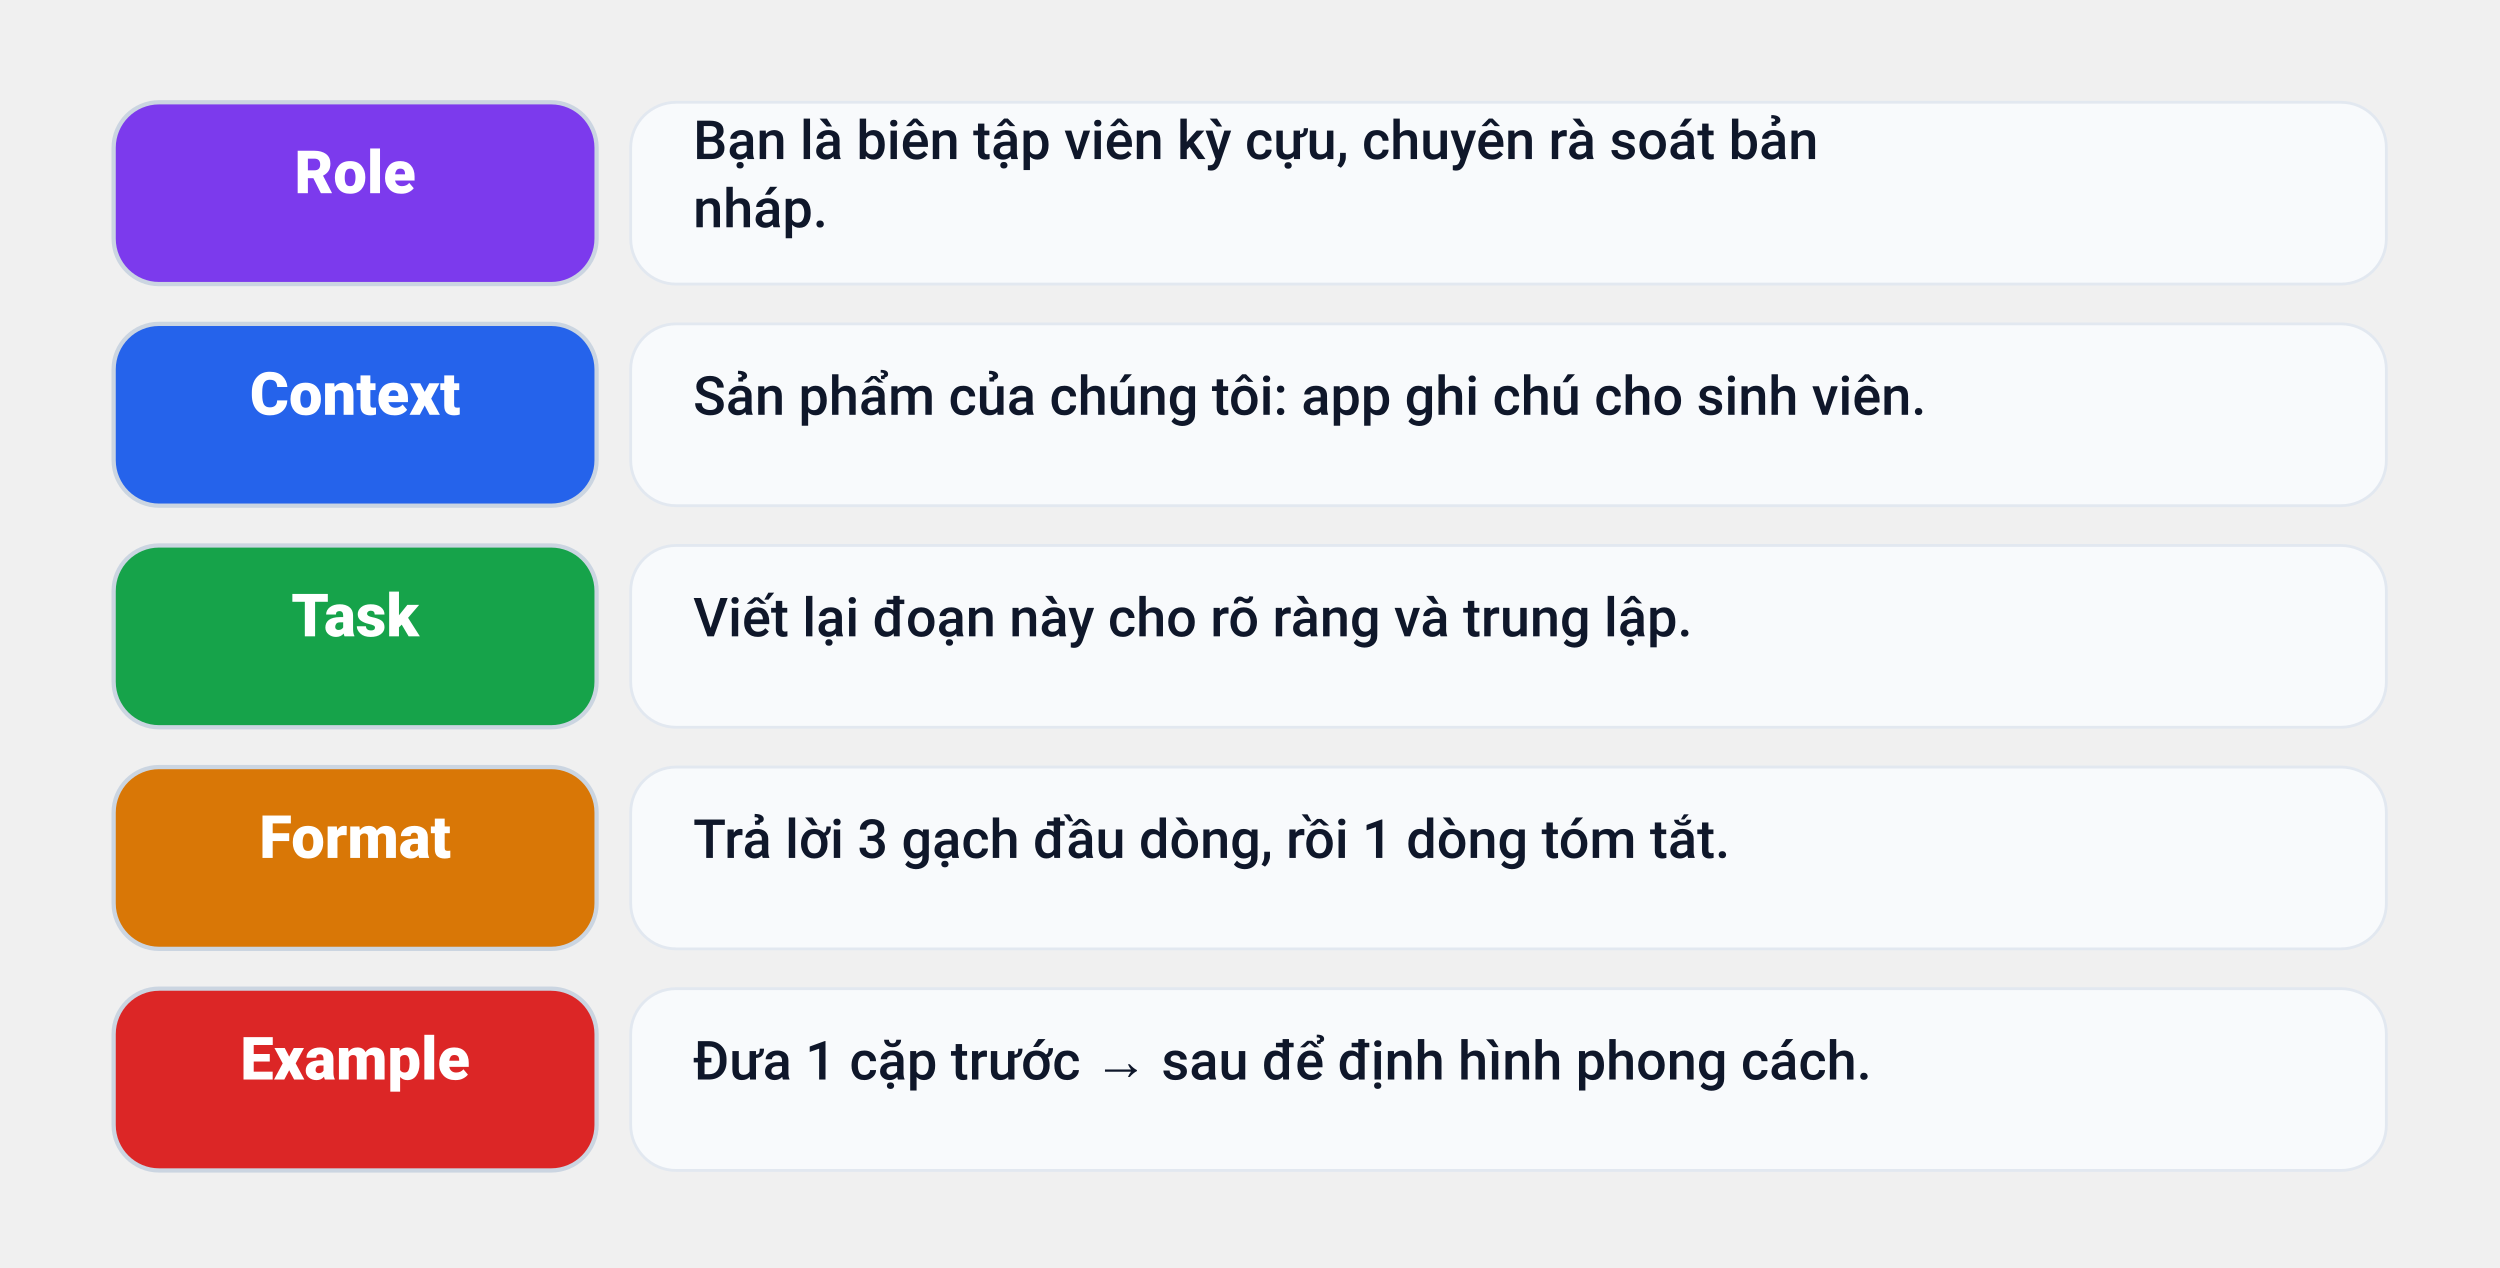
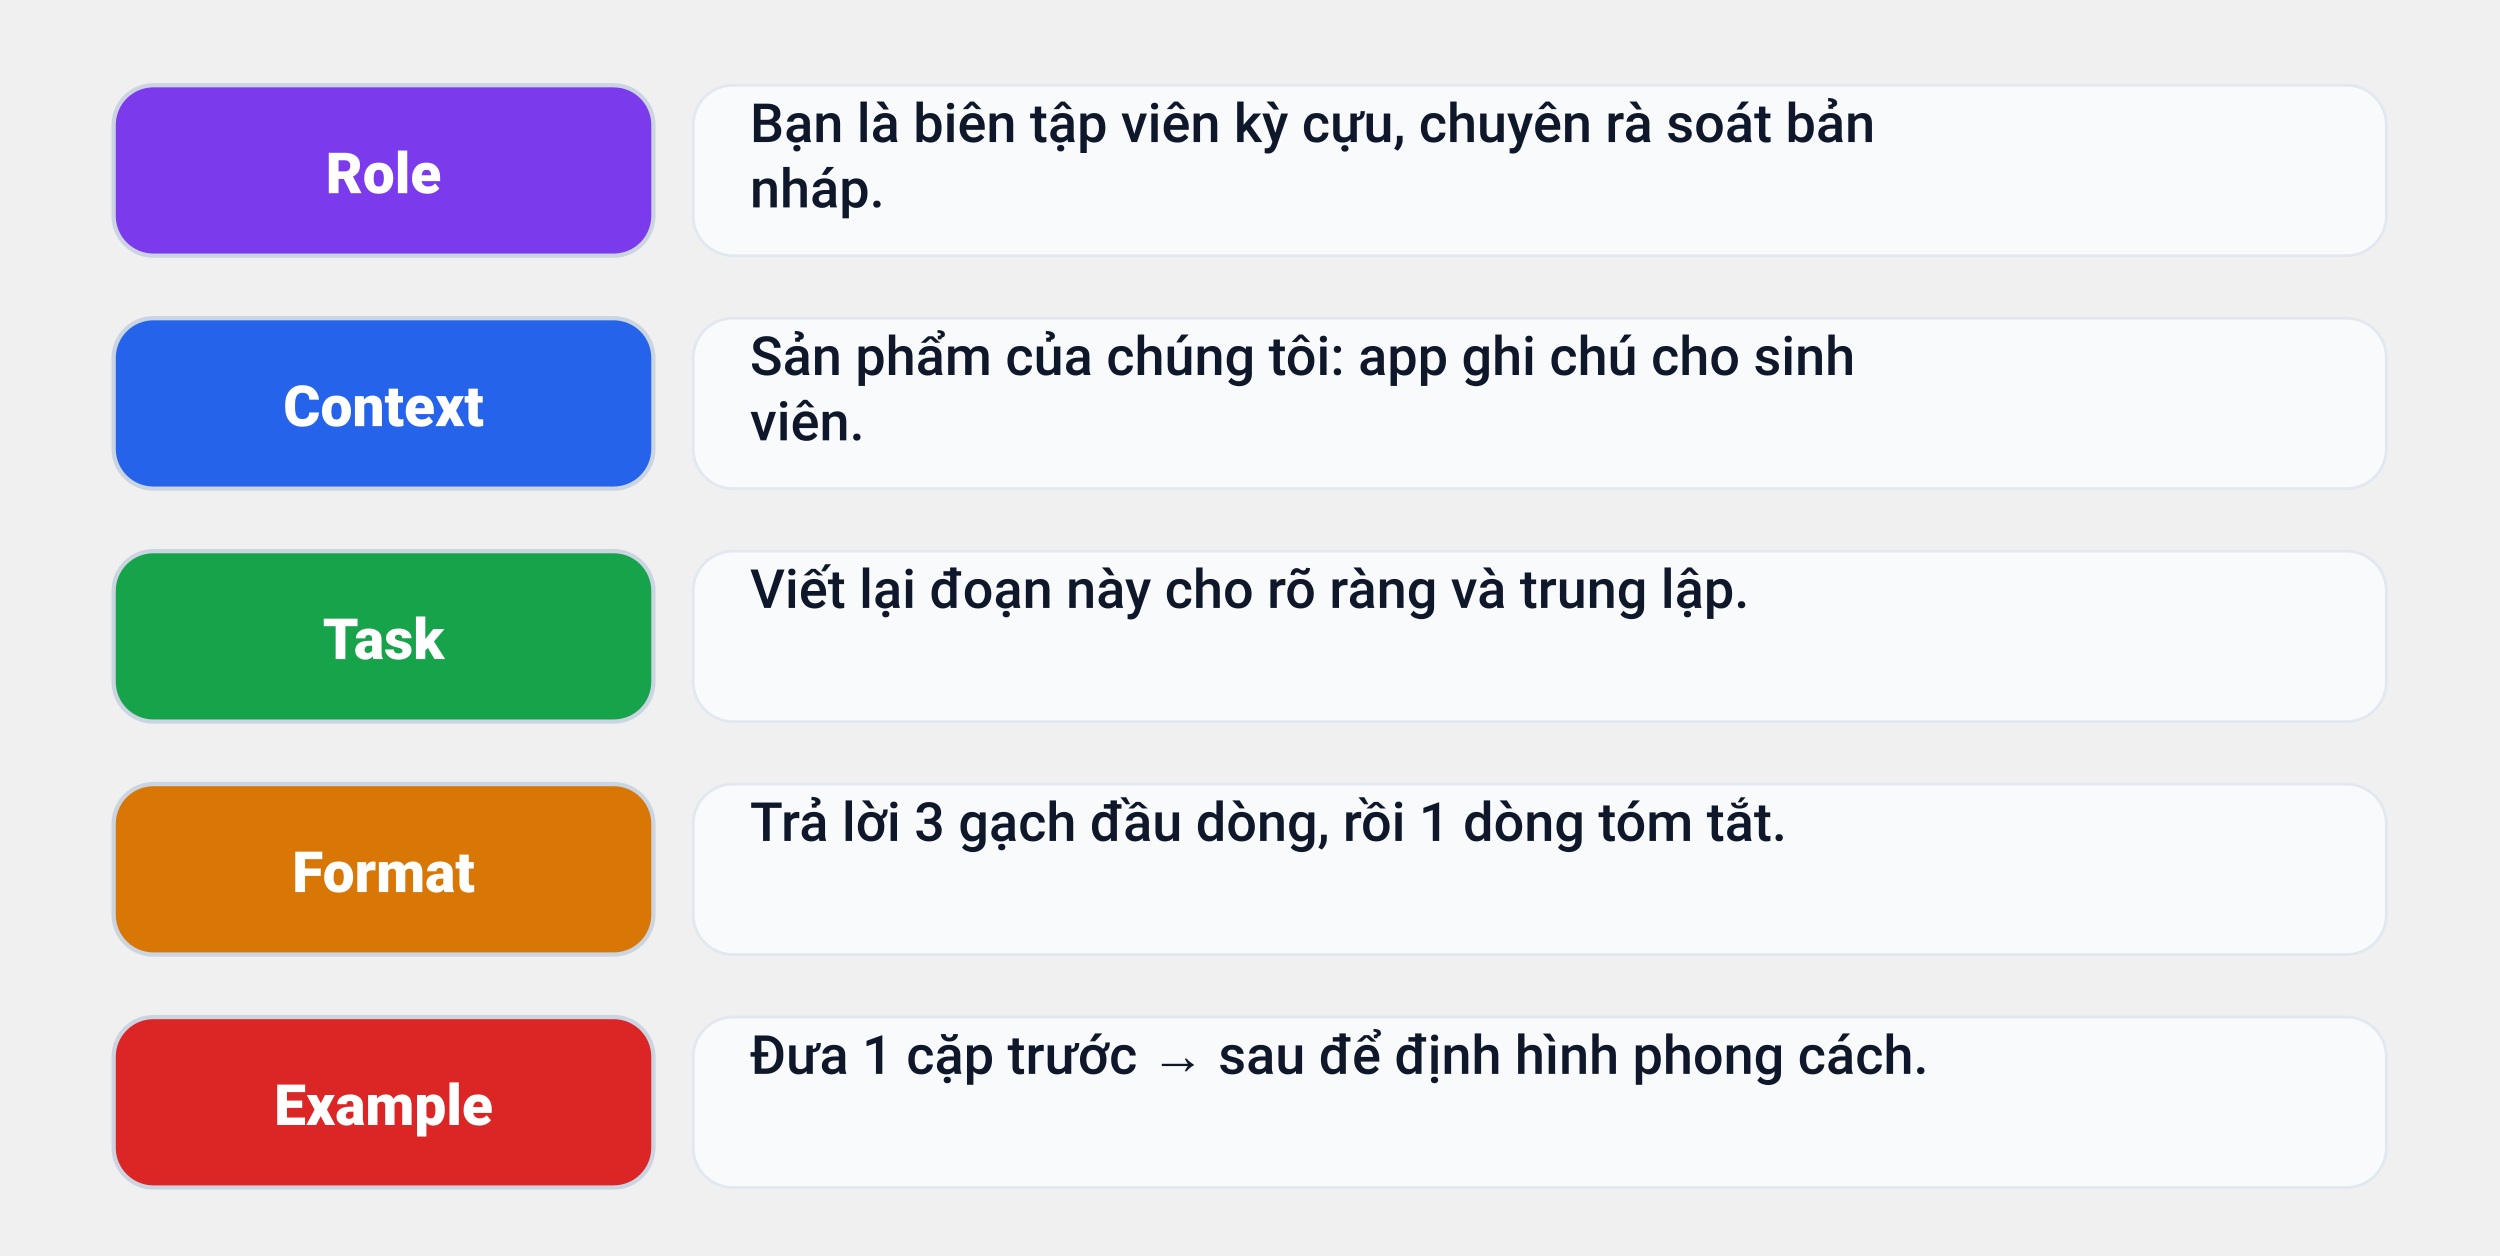
- <svg xmlns="http://www.w3.org/2000/svg" viewBox="0 0 880 446" role="img" font-family="system-ui, -apple-system, 'Segoe UI', Roboto, Arial, sans-serif">
-   <rect x="40" y="36" width="170" height="64" rx="16" fill="#7c3aed" stroke="#cbd5e1" stroke-width="1.5" />
-   <text x="125.0" y="68" text-anchor="middle" font-family="system-ui, -apple-system, 'Segoe UI', Roboto, Arial, sans-serif" font-size="21" font-weight="800" fill="#ffffff">Role</text>
-   <rect x="222" y="36" width="618" height="64" rx="16" fill="#f8fafc" stroke="#e2e8f0" stroke-width="1" />
-   <text x="244" y="56" text-anchor="start" font-family="system-ui, -apple-system, 'Segoe UI', Roboto, Arial, sans-serif" font-size="19" font-weight="500" fill="#0f172a">Bạn là biên tập viên kỳ cựu, chuyên rà soát bản</text>
-   <text x="244" y="80" text-anchor="start" font-family="system-ui, -apple-system, 'Segoe UI', Roboto, Arial, sans-serif" font-size="19" font-weight="500" fill="#0f172a">nháp.</text>
-   <rect x="40" y="114" width="170" height="64" rx="16" fill="#2563eb" stroke="#cbd5e1" stroke-width="1.5" />
-   <text x="125.0" y="146" text-anchor="middle" font-family="system-ui, -apple-system, 'Segoe UI', Roboto, Arial, sans-serif" font-size="21" font-weight="800" fill="#ffffff">Context</text>
-   <rect x="222" y="114" width="618" height="64" rx="16" fill="#f8fafc" stroke="#e2e8f0" stroke-width="1" />
-   <text x="244" y="146" text-anchor="start" font-family="system-ui, -apple-system, 'Segoe UI', Roboto, Arial, sans-serif" font-size="19" font-weight="500" fill="#0f172a">Sản phẩm của chúng tôi: app ghi chú cho sinh viên.</text>
-   <rect x="40" y="192" width="170" height="64" rx="16" fill="#16a34a" stroke="#cbd5e1" stroke-width="1.5" />
-   <text x="125.0" y="224" text-anchor="middle" font-family="system-ui, -apple-system, 'Segoe UI', Roboto, Arial, sans-serif" font-size="21" font-weight="800" fill="#ffffff">Task</text>
-   <rect x="222" y="192" width="618" height="64" rx="16" fill="#f8fafc" stroke="#e2e8f0" stroke-width="1" />
-   <text x="244" y="224" text-anchor="start" font-family="system-ui, -apple-system, 'Segoe UI', Roboto, Arial, sans-serif" font-size="19" font-weight="500" fill="#0f172a">Viết lại đoạn này cho rõ ràng và trung lập.</text>
-   <rect x="40" y="270" width="170" height="64" rx="16" fill="#d97706" stroke="#cbd5e1" stroke-width="1.5" />
-   <text x="125.0" y="302" text-anchor="middle" font-family="system-ui, -apple-system, 'Segoe UI', Roboto, Arial, sans-serif" font-size="21" font-weight="800" fill="#ffffff">Format</text>
-   <rect x="222" y="270" width="618" height="64" rx="16" fill="#f8fafc" stroke="#e2e8f0" stroke-width="1" />
-   <text x="244" y="302" text-anchor="start" font-family="system-ui, -apple-system, 'Segoe UI', Roboto, Arial, sans-serif" font-size="19" font-weight="500" fill="#0f172a">Trả lời 3 gạch đầu dòng, rồi 1 dòng tóm tắt.</text>
-   <rect x="40" y="348" width="170" height="64" rx="16" fill="#dc2626" stroke="#cbd5e1" stroke-width="1.5" />
-   <text x="125.0" y="380" text-anchor="middle" font-family="system-ui, -apple-system, 'Segoe UI', Roboto, Arial, sans-serif" font-size="21" font-weight="800" fill="#ffffff">Example</text>
-   <rect x="222" y="348" width="618" height="64" rx="16" fill="#f8fafc" stroke="#e2e8f0" stroke-width="1" />
-   <text x="244" y="380" text-anchor="start" font-family="system-ui, -apple-system, 'Segoe UI', Roboto, Arial, sans-serif" font-size="19" font-weight="500" fill="#0f172a">Đưa 1 cặp trước → sau để định hình phong cách.</text>
+ <svg xmlns="http://www.w3.org/2000/svg" viewBox="0 0 880 442" role="img" font-family="system-ui, -apple-system, 'Segoe UI', Roboto, Arial, sans-serif">
+   <rect x="40" y="30" width="190" height="60" rx="14" fill="#7c3aed" stroke="#cbd5e1" stroke-width="1.5" />
+   <text x="135" y="68" text-anchor="middle" font-family="system-ui, -apple-system, 'Segoe UI', Roboto, Arial, sans-serif" font-size="20" font-weight="800" fill="#ffffff">Role</text>
+   <rect x="244" y="30" width="596" height="60" rx="14" fill="#f8fafc" stroke="#e2e8f0" stroke-width="1" />
+   <text x="264" y="50" text-anchor="start" font-family="system-ui, -apple-system, 'Segoe UI', Roboto, Arial, sans-serif" font-size="19" font-weight="500" fill="#0f172a">Bạn là biên tập viên kỳ cựu, chuyên rà soát bản</text>
+   <text x="264" y="73" text-anchor="start" font-family="system-ui, -apple-system, 'Segoe UI', Roboto, Arial, sans-serif" font-size="19" font-weight="500" fill="#0f172a">nháp.</text>
+   <rect x="40" y="112" width="190" height="60" rx="14" fill="#2563eb" stroke="#cbd5e1" stroke-width="1.5" />
+   <text x="135" y="150" text-anchor="middle" font-family="system-ui, -apple-system, 'Segoe UI', Roboto, Arial, sans-serif" font-size="20" font-weight="800" fill="#ffffff">Context</text>
+   <rect x="244" y="112" width="596" height="60" rx="14" fill="#f8fafc" stroke="#e2e8f0" stroke-width="1" />
+   <text x="264" y="132" text-anchor="start" font-family="system-ui, -apple-system, 'Segoe UI', Roboto, Arial, sans-serif" font-size="19" font-weight="500" fill="#0f172a">Sản phẩm của chúng tôi: app ghi chú cho sinh</text>
+   <text x="264" y="155" text-anchor="start" font-family="system-ui, -apple-system, 'Segoe UI', Roboto, Arial, sans-serif" font-size="19" font-weight="500" fill="#0f172a">viên.</text>
+   <rect x="40" y="194" width="190" height="60" rx="14" fill="#16a34a" stroke="#cbd5e1" stroke-width="1.5" />
+   <text x="135" y="232" text-anchor="middle" font-family="system-ui, -apple-system, 'Segoe UI', Roboto, Arial, sans-serif" font-size="20" font-weight="800" fill="#ffffff">Task</text>
+   <rect x="244" y="194" width="596" height="60" rx="14" fill="#f8fafc" stroke="#e2e8f0" stroke-width="1" />
+   <text x="264" y="214" text-anchor="start" font-family="system-ui, -apple-system, 'Segoe UI', Roboto, Arial, sans-serif" font-size="19" font-weight="500" fill="#0f172a">Viết lại đoạn này cho rõ ràng và trung lập.</text>
+   <rect x="40" y="276" width="190" height="60" rx="14" fill="#d97706" stroke="#cbd5e1" stroke-width="1.5" />
+   <text x="135" y="314" text-anchor="middle" font-family="system-ui, -apple-system, 'Segoe UI', Roboto, Arial, sans-serif" font-size="20" font-weight="800" fill="#ffffff">Format</text>
+   <rect x="244" y="276" width="596" height="60" rx="14" fill="#f8fafc" stroke="#e2e8f0" stroke-width="1" />
+   <text x="264" y="296" text-anchor="start" font-family="system-ui, -apple-system, 'Segoe UI', Roboto, Arial, sans-serif" font-size="19" font-weight="500" fill="#0f172a">Trả lời 3 gạch đầu dòng, rồi 1 dòng tóm tắt.</text>
+   <rect x="40" y="358" width="190" height="60" rx="14" fill="#dc2626" stroke="#cbd5e1" stroke-width="1.5" />
+   <text x="135" y="396" text-anchor="middle" font-family="system-ui, -apple-system, 'Segoe UI', Roboto, Arial, sans-serif" font-size="20" font-weight="800" fill="#ffffff">Example</text>
+   <rect x="244" y="358" width="596" height="60" rx="14" fill="#f8fafc" stroke="#e2e8f0" stroke-width="1" />
+   <text x="264" y="378" text-anchor="start" font-family="system-ui, -apple-system, 'Segoe UI', Roboto, Arial, sans-serif" font-size="19" font-weight="500" fill="#0f172a">Đưa 1 cặp trước → sau để định hình phong cách.</text>
</svg>
